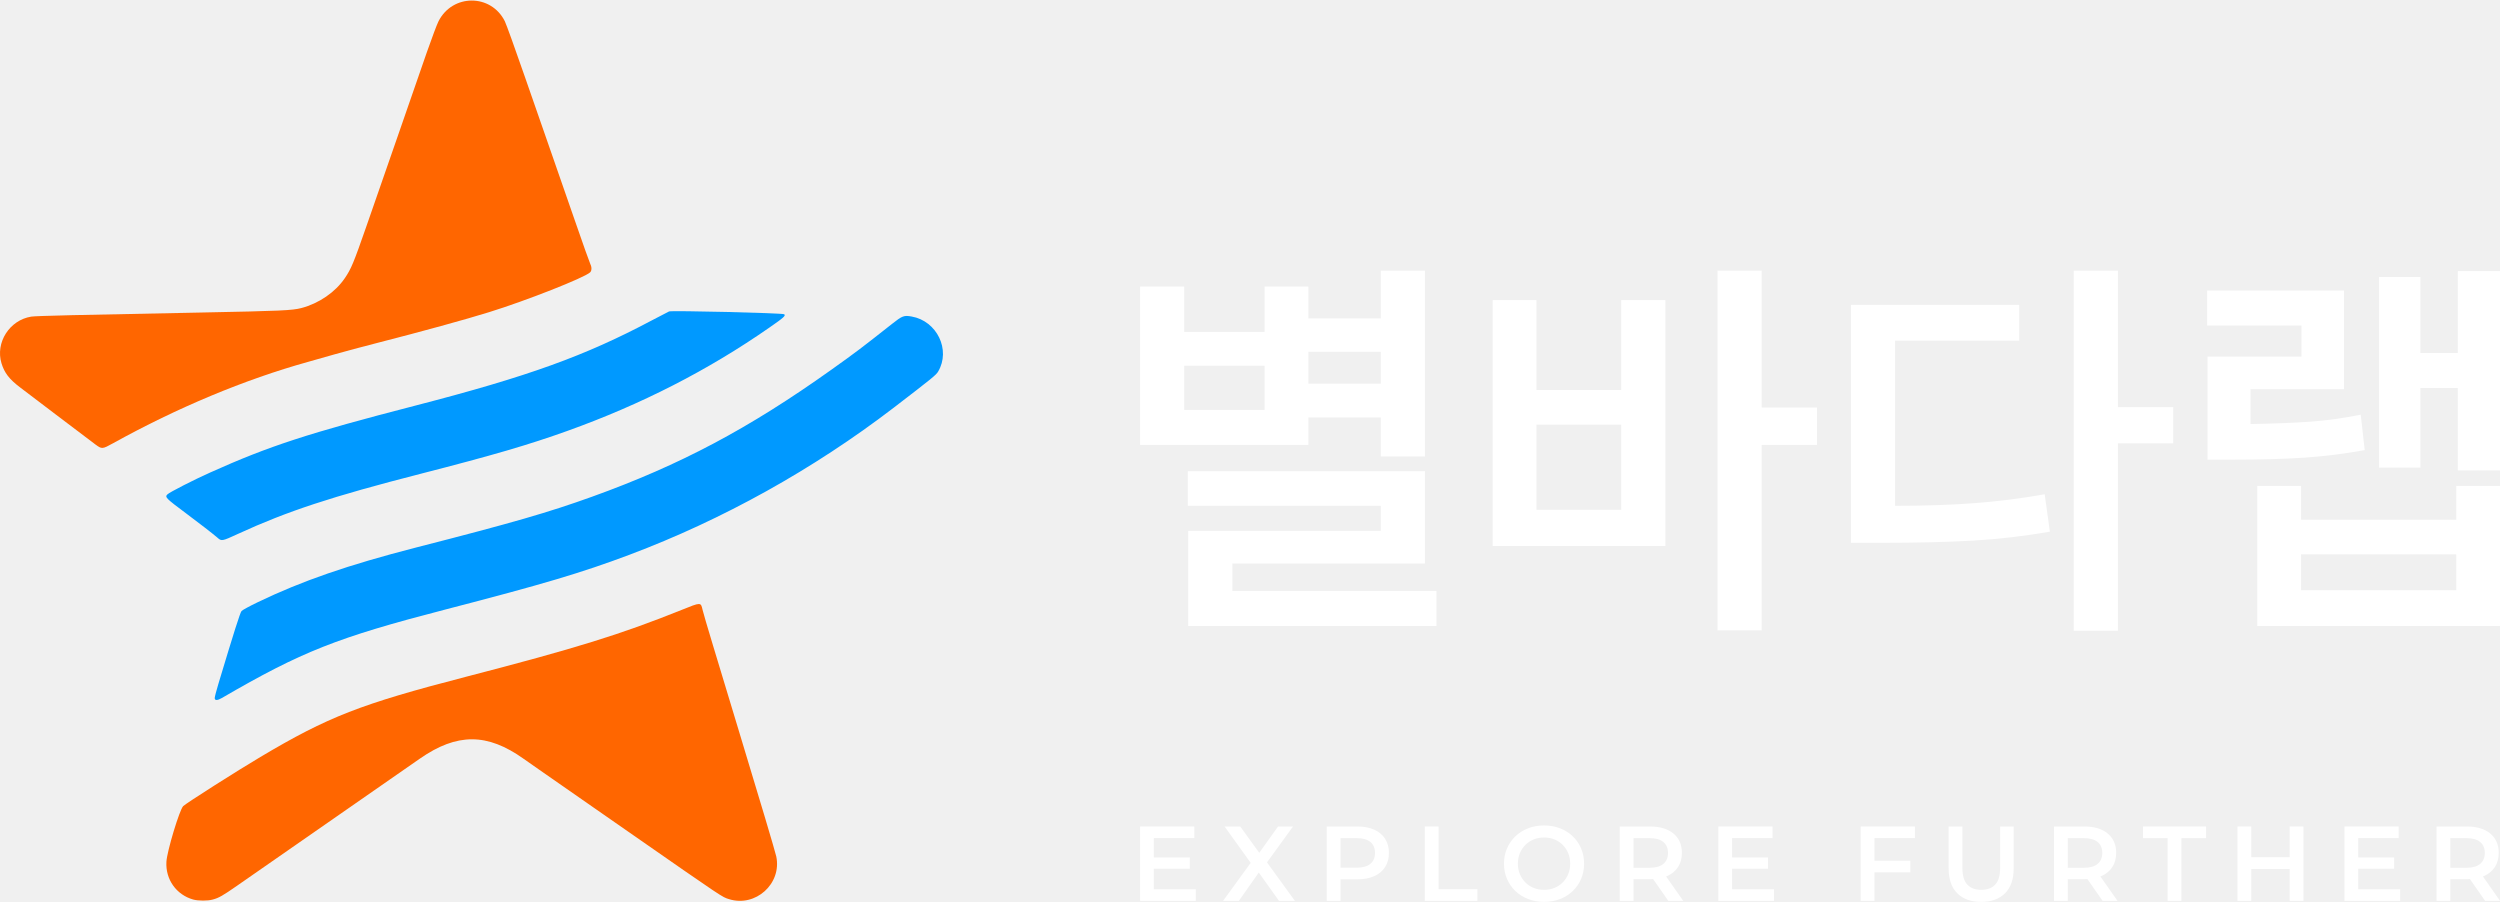
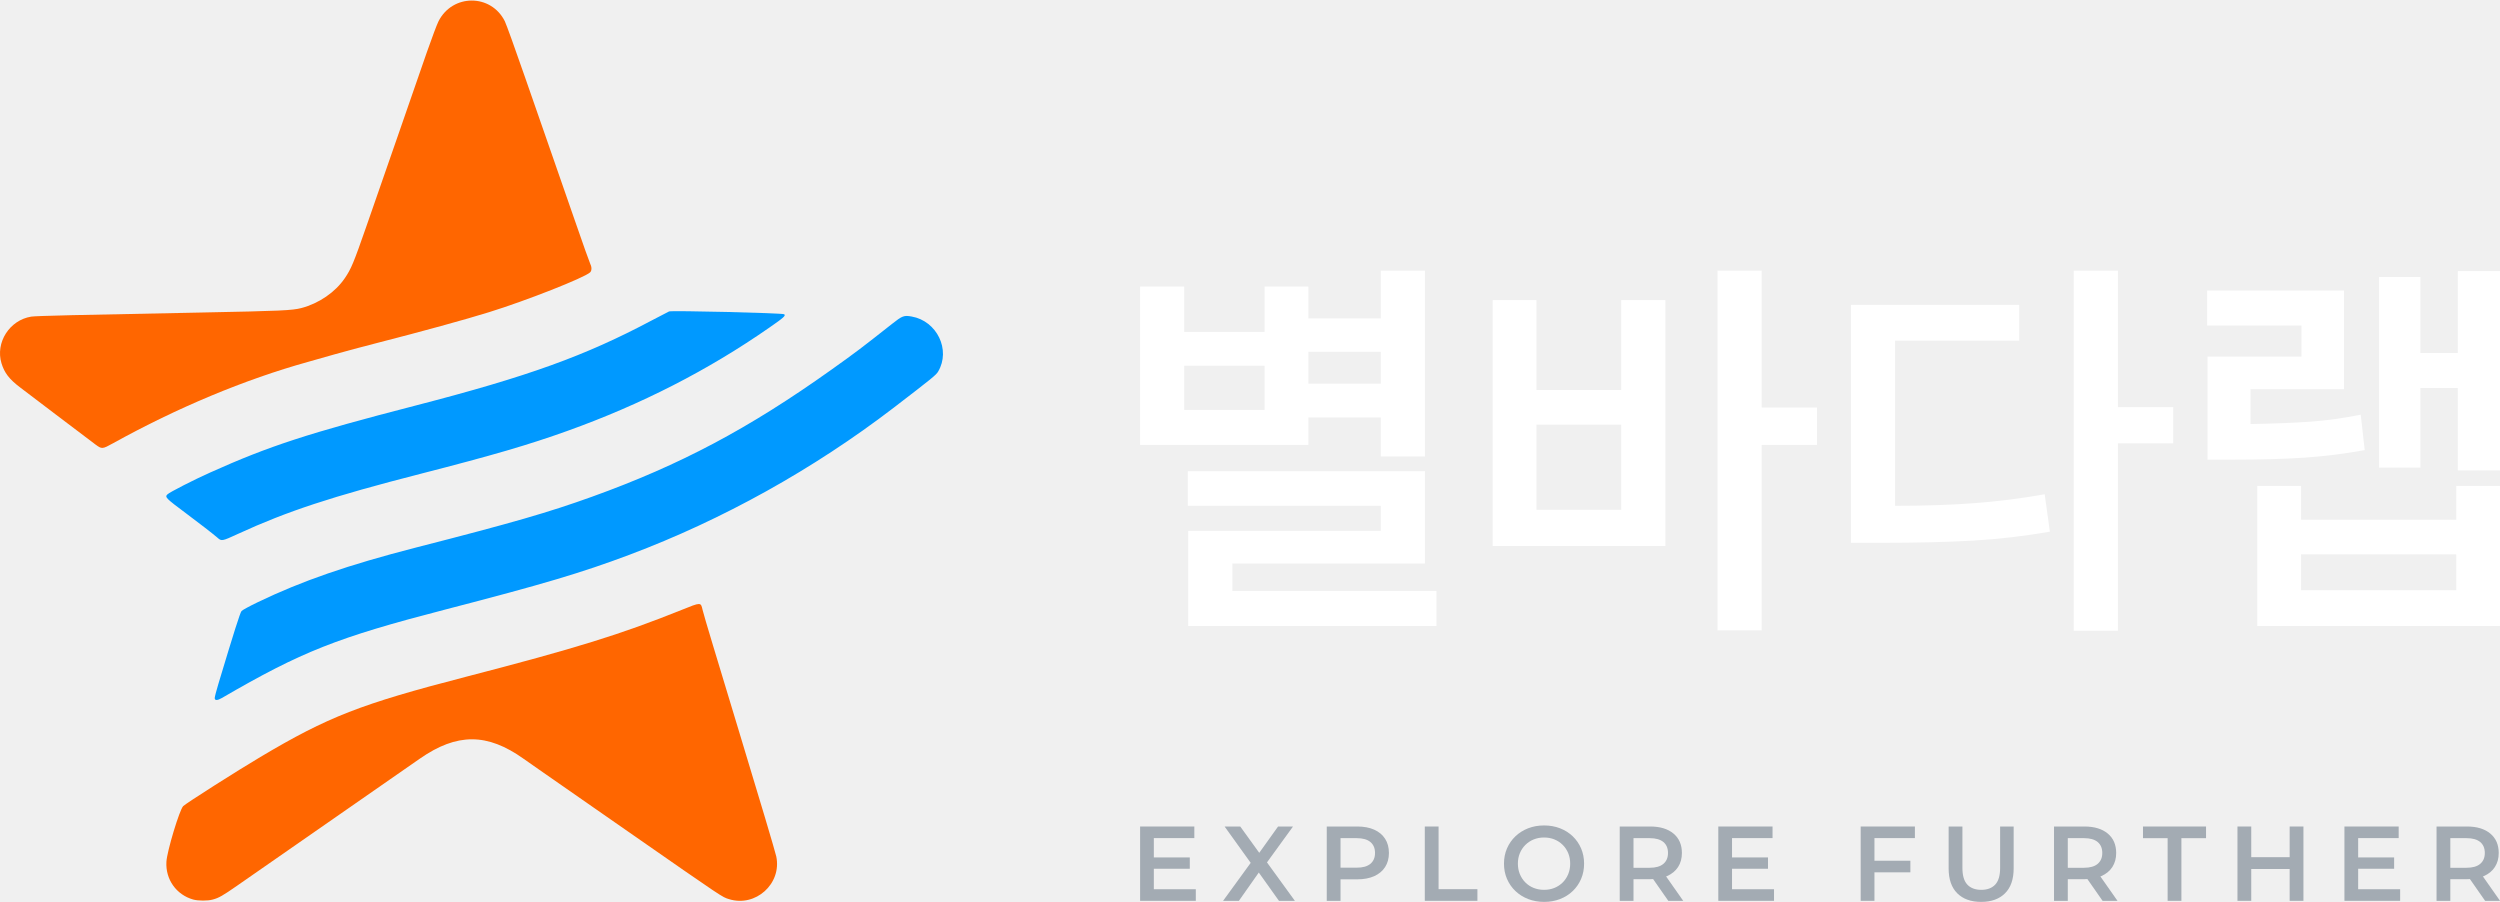
<svg xmlns="http://www.w3.org/2000/svg" viewBox="0 0 1151.08 414.51" width="1151" height="415" role="img" aria-label="BYULBADA LAB">
  <g transform="translate(-39.3962,-28.7216) scale(0.378787)">
    <path d="M339.0,1168.6C318.4,1162.9 305.0,1144.1 306.3,1122.6C307.0,1109.8 322.3,1059.2 326.7,1055.0C330.4,1051.4 392.5,1011.9 420.5,995.3C502.9,946.3 542.3,931.0 670.0,897.9C804.3,863.1 858.7,846.2 932.6,816.5C956.1,807.0 955.9,807.0 958.0,816.4C958.6,819.1 964.2,838.4 970.6,859.4C988.1,917.3 997.6,948.9 1003.0,966.5C1026.5,1043.8 1046.4,1110.5 1047.6,1116.2C1054.5,1149.3 1022.5,1178.2 990.2,1168.1C981.7,1165.5 984.5,1167.4 870.0,1087.7C813.1,1048.1 762.9,1013.2 758.5,1010.1C754.1,1007.1 746.0,1001.4 740.5,997.5C696.3,966.0 659.6,965.9 614.5,997.2C602.8,1005.3 414.9,1136.0 392.0,1151.9C374.9,1163.8 369.9,1166.7 362.5,1168.6C356.4,1170.3 345.0,1170.2 339.0,1168.6ZM220.1,615.5C216.7,613.0 196.1,597.4 174.2,580.8C152.4,564.2 131.8,548.6 128.5,546.1C115.3,536.1 109.4,528.5 105.8,516.7C98.2,491.5 115.6,464.2 142.0,460.0C147.9,459.1 197.8,457.9 350.0,455.0C445.8,453.1 458.9,452.5 470.3,449.6C491.8,443.9 511.6,430.3 523.2,413.2C530.9,401.9 533.9,394.6 549.1,351.0C556.8,328.7 574.2,278.8 587.7,240.0C601.1,201.2 617.0,155.5 622.9,138.5C628.9,121.4 635.2,104.6 637.0,101.1C654.0,67.4 701.0,67.4 717.7,101.1C719.4,104.6 730.4,134.9 742.0,168.5C753.6,202.1 768.1,243.7 774.2,261.0C780.2,278.3 793.0,315.2 802.7,343.0C812.3,370.8 820.8,394.7 821.6,396.2C823.5,399.9 823.4,404.4 821.2,406.3C813.9,412.9 743.7,440.6 698.5,454.6C670.3,463.4 616.4,478.2 562.5,492.0C544.9,496.5 522.2,502.6 512.0,505.5C501.8,508.4 486.8,512.7 478.5,515.0C401.6,536.4 319.5,570.7 241.5,613.9C228.3,621.2 227.9,621.2 220.1,615.5Z" fill="#ff6600" />
    <path d="M365.0,923.6C365.0,922.3 367.0,914.5 369.5,906.3C388.6,842.8 395.9,819.8 397.6,817.9C398.6,816.7 407.4,811.9 417.0,807.3C471.2,781.2 526.8,762.0 610.0,740.6C727.5,710.5 770.7,698.0 824.0,678.8C930.8,640.3 1014.0,596.2 1114.5,524.6C1145.5,502.5 1150.7,498.5 1188.5,468.7C1200.7,459.0 1202.9,458.2 1212.2,459.9C1242.9,465.3 1259.9,500.4 1244.4,526.7C1241.9,531.0 1237.4,534.6 1190.0,571.0C1092.7,645.5 982.4,706.9 869.1,749.5C811.1,771.3 764.1,785.3 645.5,816.0C513.5,850.2 470.9,867.1 373.5,923.7C368.1,926.8 365.0,926.8 365.0,923.6ZM368.3,728.7C363.5,724.5 346.1,711.0 330.5,699.4C305.3,680.6 304.1,679.4 307.6,676.0C310.3,673.4 339.3,658.5 359.5,649.5C431.4,617.2 478.3,601.9 609.5,568.0C746.3,532.6 815.2,507.7 896.3,464.6C906.9,459.0 916.3,454.1 917.3,453.7C920.8,452.4 1054.8,455.6 1057.1,457.1C1059.6,458.6 1056.9,461.1 1039.4,473.2C964.6,525.3 883.3,566.8 793.5,599.0C747.0,615.7 702.5,628.7 615.5,651.0C506.8,678.9 453.6,696.4 393.3,724.1C373.8,733.1 373.3,733.2 368.3,728.7Z" fill="#0099ff" />
  </g>
  <path d="M656.096 209.914H635.76V191.959H602.416V204.601H524.917V131.683H545.254V152.569H582.262V131.683H602.416V146.34H635.76V124.354H656.096ZM656.096 259.198H567.422V271.839H661.409V287.962H547.086V244.174H635.76V232.632H546.903V216.693H656.096ZM582.262 188.478V168.142H545.254V188.478ZM635.76 176.386V161.729H602.416V176.386Z" fill="#FFFFFF" />
  <path d="M811.137 187.379H836.603V204.601H811.137V289.977H790.8V124.354H811.137ZM707.439 179.318H746.463V137.912H766.8V251.136H687.286V137.912H707.439ZM746.463 234.464V195.257H707.439V234.464Z" fill="#FFFFFF" />
  <path d="M975.154 187.196H1000.621V203.868H975.154V290.16H954.818V124.354H975.154ZM929.718 156.599H872.556V232.632Q892.618 232.632 908.74 231.441Q924.863 230.25 941.444 227.319L943.825 244.541Q925.871 247.655 908.328 248.663Q890.786 249.671 865.961 249.671H852.22V140.111H929.718Z" fill="#FFFFFF" />
  <path d="M1151.081 216.326H1131.66V178.402H1114.439V215.044H1095.385V127.286H1114.439V162.279H1131.66V124.538H1151.081ZM1059.475 239.044H1130.928V223.471H1151.081V287.962H1039.322V223.471H1059.475ZM1130.928 271.473V254.984H1059.475V271.473ZM1079.262 178.951H1036.208V194.982Q1052.513 194.707 1063.872 193.883Q1075.231 193.058 1086.957 190.677L1088.789 206.982Q1074.59 209.547 1060.987 210.463Q1047.383 211.38 1027.78 211.38H1016.421V163.928H1059.659V149.637H1016.238V133.515H1079.262Z" fill="#FFFFFF" />
-   <path d="M524.939 414.515V380.287H549.908V385.628H531.259V409.174H550.586V414.515ZM530.775 399.737V394.533H547.818V399.737Z" fill="#FFFFFF" />
-   <path d="M563.146 414.515 577.592 394.643 577.586 399.433 563.841 380.287H571.051L581.275 394.448L578.304 394.497L588.46 380.287H595.345L581.685 399.121V394.508L596.206 414.515H588.879L578.145 399.469L581.005 399.463L570.424 414.515Z" fill="#FFFFFF" />
-   <path d="M610.877 414.515V380.287H624.928Q629.465 380.287 632.727 381.746Q635.989 383.204 637.747 385.943Q639.505 388.682 639.505 392.472Q639.505 396.22 637.747 398.956Q635.989 401.692 632.727 403.153Q629.465 404.614 624.928 404.614H614.388L617.223 401.677V414.515ZM617.223 402.352 614.388 399.249H624.663Q628.847 399.249 630.976 397.471Q633.104 395.693 633.104 392.472Q633.104 389.209 630.976 387.431Q628.847 385.653 624.663 385.653H614.388L617.223 382.55Z" fill="#FFFFFF" />
-   <path d="M656.022 414.515V380.287H662.368V409.143H680.246V414.515Z" fill="#FFFFFF" />
-   <path d="M710.956 414.999Q706.977 414.999 703.593 413.679Q700.209 412.359 697.724 409.981Q695.239 407.603 693.86 404.401Q692.482 401.2 692.482 397.398Q692.482 393.596 693.86 390.399Q695.239 387.202 697.729 384.816Q700.22 382.431 703.588 381.117Q706.957 379.803 710.944 379.803Q714.936 379.803 718.29 381.11Q721.644 382.416 724.125 384.788Q726.607 387.159 727.985 390.371Q729.364 393.583 729.364 397.402Q729.364 401.222 727.985 404.434Q726.607 407.646 724.125 410.016Q721.644 412.386 718.29 413.692Q714.936 414.999 710.956 414.999ZM710.944 409.449Q713.537 409.449 715.721 408.558Q717.905 407.667 719.528 406.041Q721.151 404.415 722.057 402.217Q722.963 400.019 722.963 397.388Q722.963 394.758 722.062 392.576Q721.161 390.395 719.536 388.766Q717.911 387.138 715.724 386.246Q713.537 385.353 710.944 385.353Q708.351 385.353 706.154 386.247Q703.957 387.141 702.325 388.772Q700.693 390.402 699.788 392.587Q698.882 394.772 698.882 397.387Q698.882 400.002 699.786 402.2Q700.689 404.398 702.318 406.039Q703.946 407.679 706.149 408.564Q708.351 409.449 710.944 409.449Z" fill="#FFFFFF" />
-   <path d="M745.775 414.515V380.287H759.763Q766.613 380.287 770.508 383.525Q774.402 386.762 774.402 392.472Q774.402 396.22 772.644 398.931Q770.886 401.643 767.624 403.095Q764.362 404.547 759.826 404.547H749.285L752.12 401.677V414.515ZM768.135 414.515 759.47 402.089H766.287L775.008 414.515ZM752.12 402.352 749.285 399.291H759.561Q763.745 399.291 765.873 397.492Q768.001 395.693 768.001 392.472Q768.001 389.209 765.873 387.431Q763.745 385.653 759.561 385.653H749.285L752.12 382.55Z" fill="#FFFFFF" />
-   <path d="M791.164 414.515V380.287H816.134V385.628H797.484V409.174H816.812V414.515ZM797 399.737V394.533H814.044V399.737Z" fill="#FFFFFF" />
-   <path d="M856.713 414.515V380.287H881.682V385.628H863.058V414.515ZM862.531 401.391V396.05H879.592V401.391Z" fill="#FFFFFF" />
-   <path d="M912.183 414.999Q905.163 414.999 901.188 411.043Q897.213 407.087 897.213 399.581V380.287H903.558V399.366Q903.558 404.64 905.828 407.044Q908.097 409.449 912.239 409.449Q916.386 409.449 918.653 407.044Q920.919 404.64 920.919 399.366V380.287H927.154V399.581Q927.154 407.087 923.179 411.043Q919.204 414.999 912.183 414.999Z" fill="#FFFFFF" />
-   <path d="M945.732 414.515V380.287H959.72Q966.57 380.287 970.465 383.525Q974.359 386.762 974.359 392.472Q974.359 396.22 972.601 398.931Q970.843 401.643 967.581 403.095Q964.319 404.547 959.783 404.547H949.242L952.077 401.677V414.515ZM968.092 414.515 959.427 402.089H966.244L974.965 414.515ZM952.077 402.352 949.242 399.291H959.518Q963.702 399.291 965.83 397.492Q967.958 395.693 967.958 392.472Q967.958 389.209 965.83 387.431Q963.702 385.653 959.518 385.653H949.242L952.077 382.55Z" fill="#FFFFFF" />
-   <path d="M998.043 414.515V385.659H986.699V380.287H1015.732V385.659H1004.388V414.515Z" fill="#FFFFFF" />
-   <path d="M1054.233 414.515V380.287H1060.578V414.515ZM1030.203 414.515V380.287H1036.549V414.515ZM1036.022 399.856V394.415H1054.717V399.856Z" fill="#FFFFFF" />
-   <path d="M1079.456 414.515V380.287H1104.425V385.628H1085.776V409.174H1105.103V414.515ZM1085.291 399.737V394.533H1102.335V399.737Z" fill="#FFFFFF" />
-   <path d="M1121.862 414.515V380.287H1135.85Q1142.701 380.287 1146.595 383.525Q1150.49 386.762 1150.49 392.472Q1150.49 396.22 1148.732 398.931Q1146.974 401.643 1143.712 403.095Q1140.45 404.547 1135.914 404.547H1125.373L1128.208 401.677V414.515ZM1144.223 414.515 1135.558 402.089H1142.375L1151.096 414.515ZM1128.208 402.352 1125.373 399.291H1135.649Q1139.833 399.291 1141.961 397.492Q1144.089 395.693 1144.089 392.472Q1144.089 389.209 1141.961 387.431Q1139.833 385.653 1135.649 385.653H1125.373L1128.208 382.55Z" fill="#FFFFFF" />
+   <path d="M524.939 414.515V380.287H549.908V385.628H531.259V409.174H550.586V414.515ZM530.775 399.737V394.533H547.818V399.737Z" fill="#A3ABB3" />
+   <path d="M563.146 414.515 577.592 394.643 577.586 399.433 563.841 380.287H571.051L581.275 394.448L578.304 394.497L588.46 380.287H595.345L581.685 399.121V394.508L596.206 414.515H588.879L578.145 399.469L581.005 399.463L570.424 414.515Z" fill="#A3ABB3" />
+   <path d="M610.877 414.515V380.287H624.928Q629.465 380.287 632.727 381.746Q635.989 383.204 637.747 385.943Q639.505 388.682 639.505 392.472Q639.505 396.22 637.747 398.956Q635.989 401.692 632.727 403.153Q629.465 404.614 624.928 404.614H614.388L617.223 401.677V414.515ZM617.223 402.352 614.388 399.249H624.663Q628.847 399.249 630.976 397.471Q633.104 395.693 633.104 392.472Q633.104 389.209 630.976 387.431Q628.847 385.653 624.663 385.653H614.388L617.223 382.55Z" fill="#A3ABB3" />
+   <path d="M656.022 414.515V380.287H662.368V409.143H680.246V414.515Z" fill="#A3ABB3" />
+   <path d="M710.956 414.999Q706.977 414.999 703.593 413.679Q700.209 412.359 697.724 409.981Q695.239 407.603 693.86 404.401Q692.482 401.2 692.482 397.398Q692.482 393.596 693.86 390.399Q695.239 387.202 697.729 384.816Q700.22 382.431 703.588 381.117Q706.957 379.803 710.944 379.803Q714.936 379.803 718.29 381.11Q721.644 382.416 724.125 384.788Q726.607 387.159 727.985 390.371Q729.364 393.583 729.364 397.402Q729.364 401.222 727.985 404.434Q726.607 407.646 724.125 410.016Q721.644 412.386 718.29 413.692Q714.936 414.999 710.956 414.999ZM710.944 409.449Q713.537 409.449 715.721 408.558Q717.905 407.667 719.528 406.041Q721.151 404.415 722.057 402.217Q722.963 400.019 722.963 397.388Q722.963 394.758 722.062 392.576Q721.161 390.395 719.536 388.766Q717.911 387.138 715.724 386.246Q713.537 385.353 710.944 385.353Q708.351 385.353 706.154 386.247Q703.957 387.141 702.325 388.772Q700.693 390.402 699.788 392.587Q698.882 394.772 698.882 397.387Q698.882 400.002 699.786 402.2Q700.689 404.398 702.318 406.039Q703.946 407.679 706.149 408.564Q708.351 409.449 710.944 409.449Z" fill="#A3ABB3" />
+   <path d="M745.775 414.515V380.287H759.763Q766.613 380.287 770.508 383.525Q774.402 386.762 774.402 392.472Q774.402 396.22 772.644 398.931Q770.886 401.643 767.624 403.095Q764.362 404.547 759.826 404.547H749.285L752.12 401.677V414.515ZM768.135 414.515 759.47 402.089H766.287L775.008 414.515ZM752.12 402.352 749.285 399.291H759.561Q763.745 399.291 765.873 397.492Q768.001 395.693 768.001 392.472Q768.001 389.209 765.873 387.431Q763.745 385.653 759.561 385.653H749.285L752.12 382.55Z" fill="#A3ABB3" />
+   <path d="M791.164 414.515V380.287H816.134V385.628H797.484V409.174H816.812V414.515ZM797 399.737V394.533H814.044V399.737Z" fill="#A3ABB3" />
+   <path d="M856.713 414.515V380.287H881.682V385.628H863.058V414.515ZM862.531 401.391V396.05H879.592V401.391Z" fill="#A3ABB3" />
+   <path d="M912.183 414.999Q905.163 414.999 901.188 411.043Q897.213 407.087 897.213 399.581V380.287H903.558V399.366Q903.558 404.64 905.828 407.044Q908.097 409.449 912.239 409.449Q916.386 409.449 918.653 407.044Q920.919 404.64 920.919 399.366V380.287H927.154V399.581Q927.154 407.087 923.179 411.043Q919.204 414.999 912.183 414.999Z" fill="#A3ABB3" />
+   <path d="M945.732 414.515V380.287H959.72Q966.57 380.287 970.465 383.525Q974.359 386.762 974.359 392.472Q974.359 396.22 972.601 398.931Q970.843 401.643 967.581 403.095Q964.319 404.547 959.783 404.547H949.242L952.077 401.677V414.515ZM968.092 414.515 959.427 402.089H966.244L974.965 414.515ZM952.077 402.352 949.242 399.291H959.518Q963.702 399.291 965.83 397.492Q967.958 395.693 967.958 392.472Q967.958 389.209 965.83 387.431Q963.702 385.653 959.518 385.653H949.242L952.077 382.55Z" fill="#A3ABB3" />
+   <path d="M998.043 414.515V385.659H986.699V380.287H1015.732V385.659H1004.388V414.515Z" fill="#A3ABB3" />
+   <path d="M1054.233 414.515V380.287H1060.578V414.515ZM1030.203 414.515V380.287H1036.549V414.515ZM1036.022 399.856V394.415H1054.717V399.856Z" fill="#A3ABB3" />
+   <path d="M1079.456 414.515V380.287H1104.425V385.628H1085.776V409.174H1105.103V414.515ZM1085.291 399.737V394.533H1102.335V399.737Z" fill="#A3ABB3" />
+   <path d="M1121.862 414.515V380.287H1135.85Q1142.701 380.287 1146.595 383.525Q1150.49 386.762 1150.49 392.472Q1150.49 396.22 1148.732 398.931Q1146.974 401.643 1143.712 403.095Q1140.45 404.547 1135.914 404.547H1125.373L1128.208 401.677V414.515ZM1144.223 414.515 1135.558 402.089H1142.375L1151.096 414.515ZM1128.208 402.352 1125.373 399.291H1135.649Q1139.833 399.291 1141.961 397.492Q1144.089 395.693 1144.089 392.472Q1144.089 389.209 1141.961 387.431Q1139.833 385.653 1135.649 385.653H1125.373L1128.208 382.55Z" fill="#A3ABB3" />
</svg>
